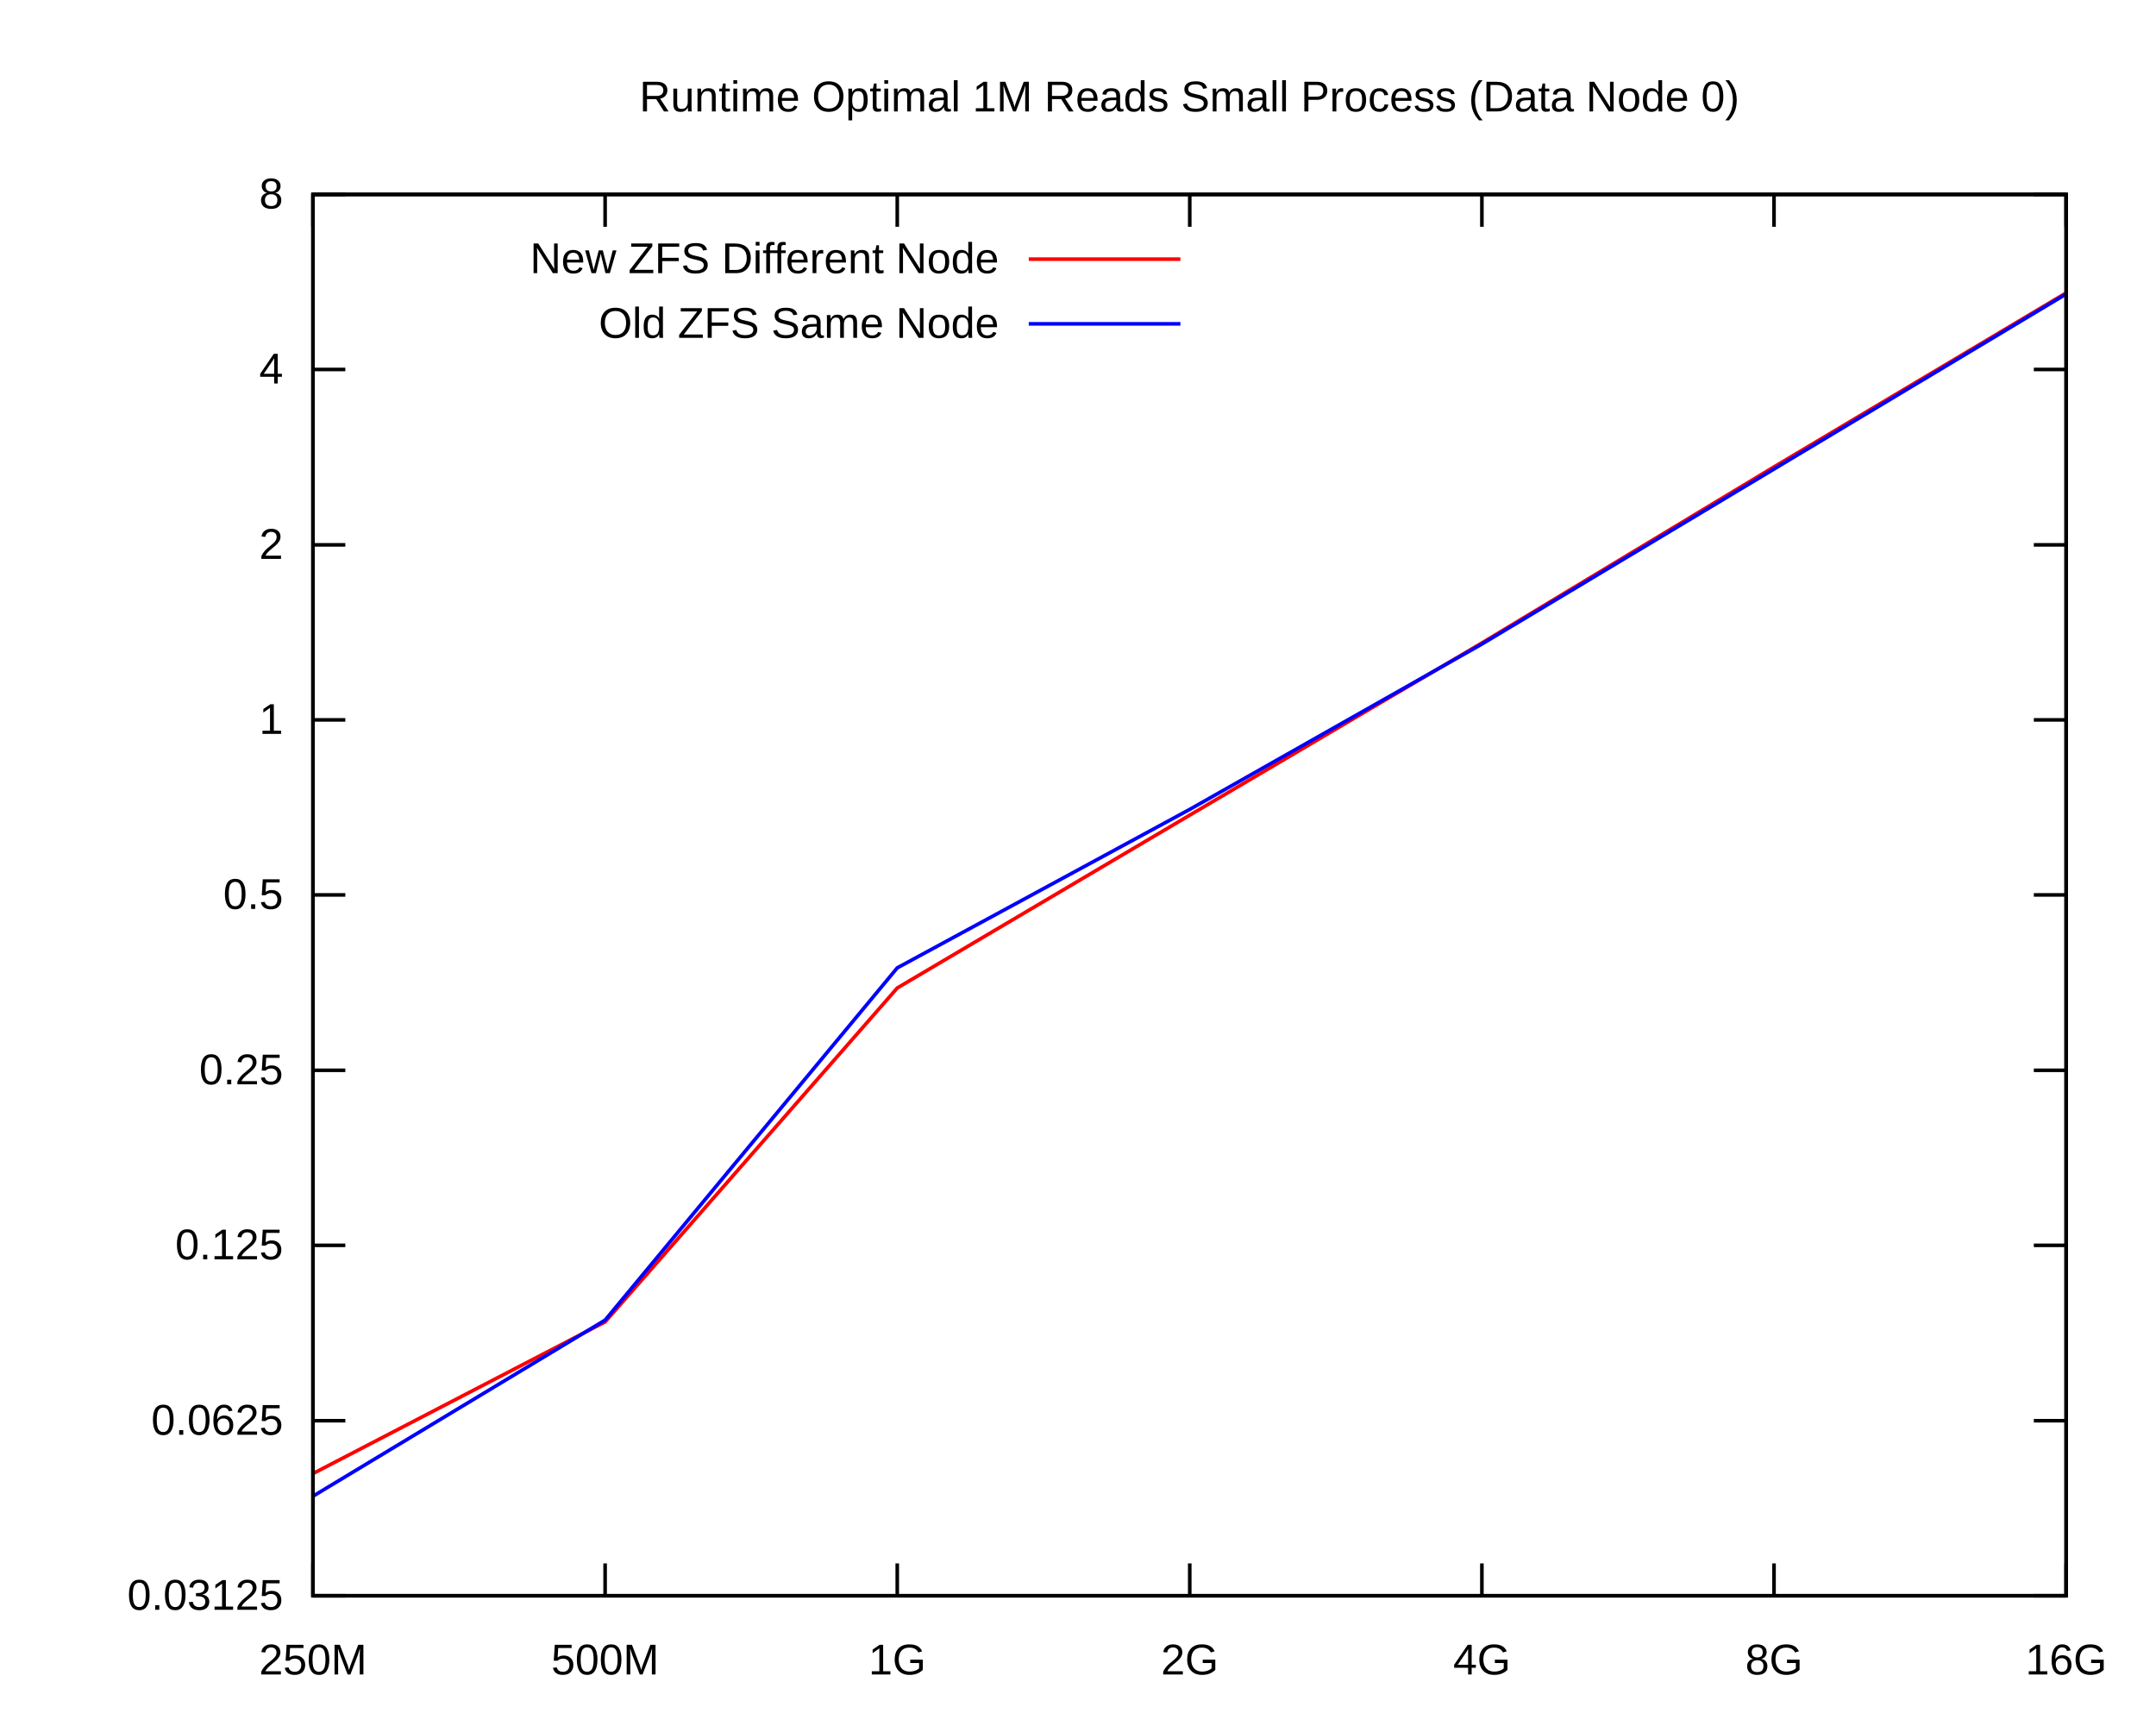
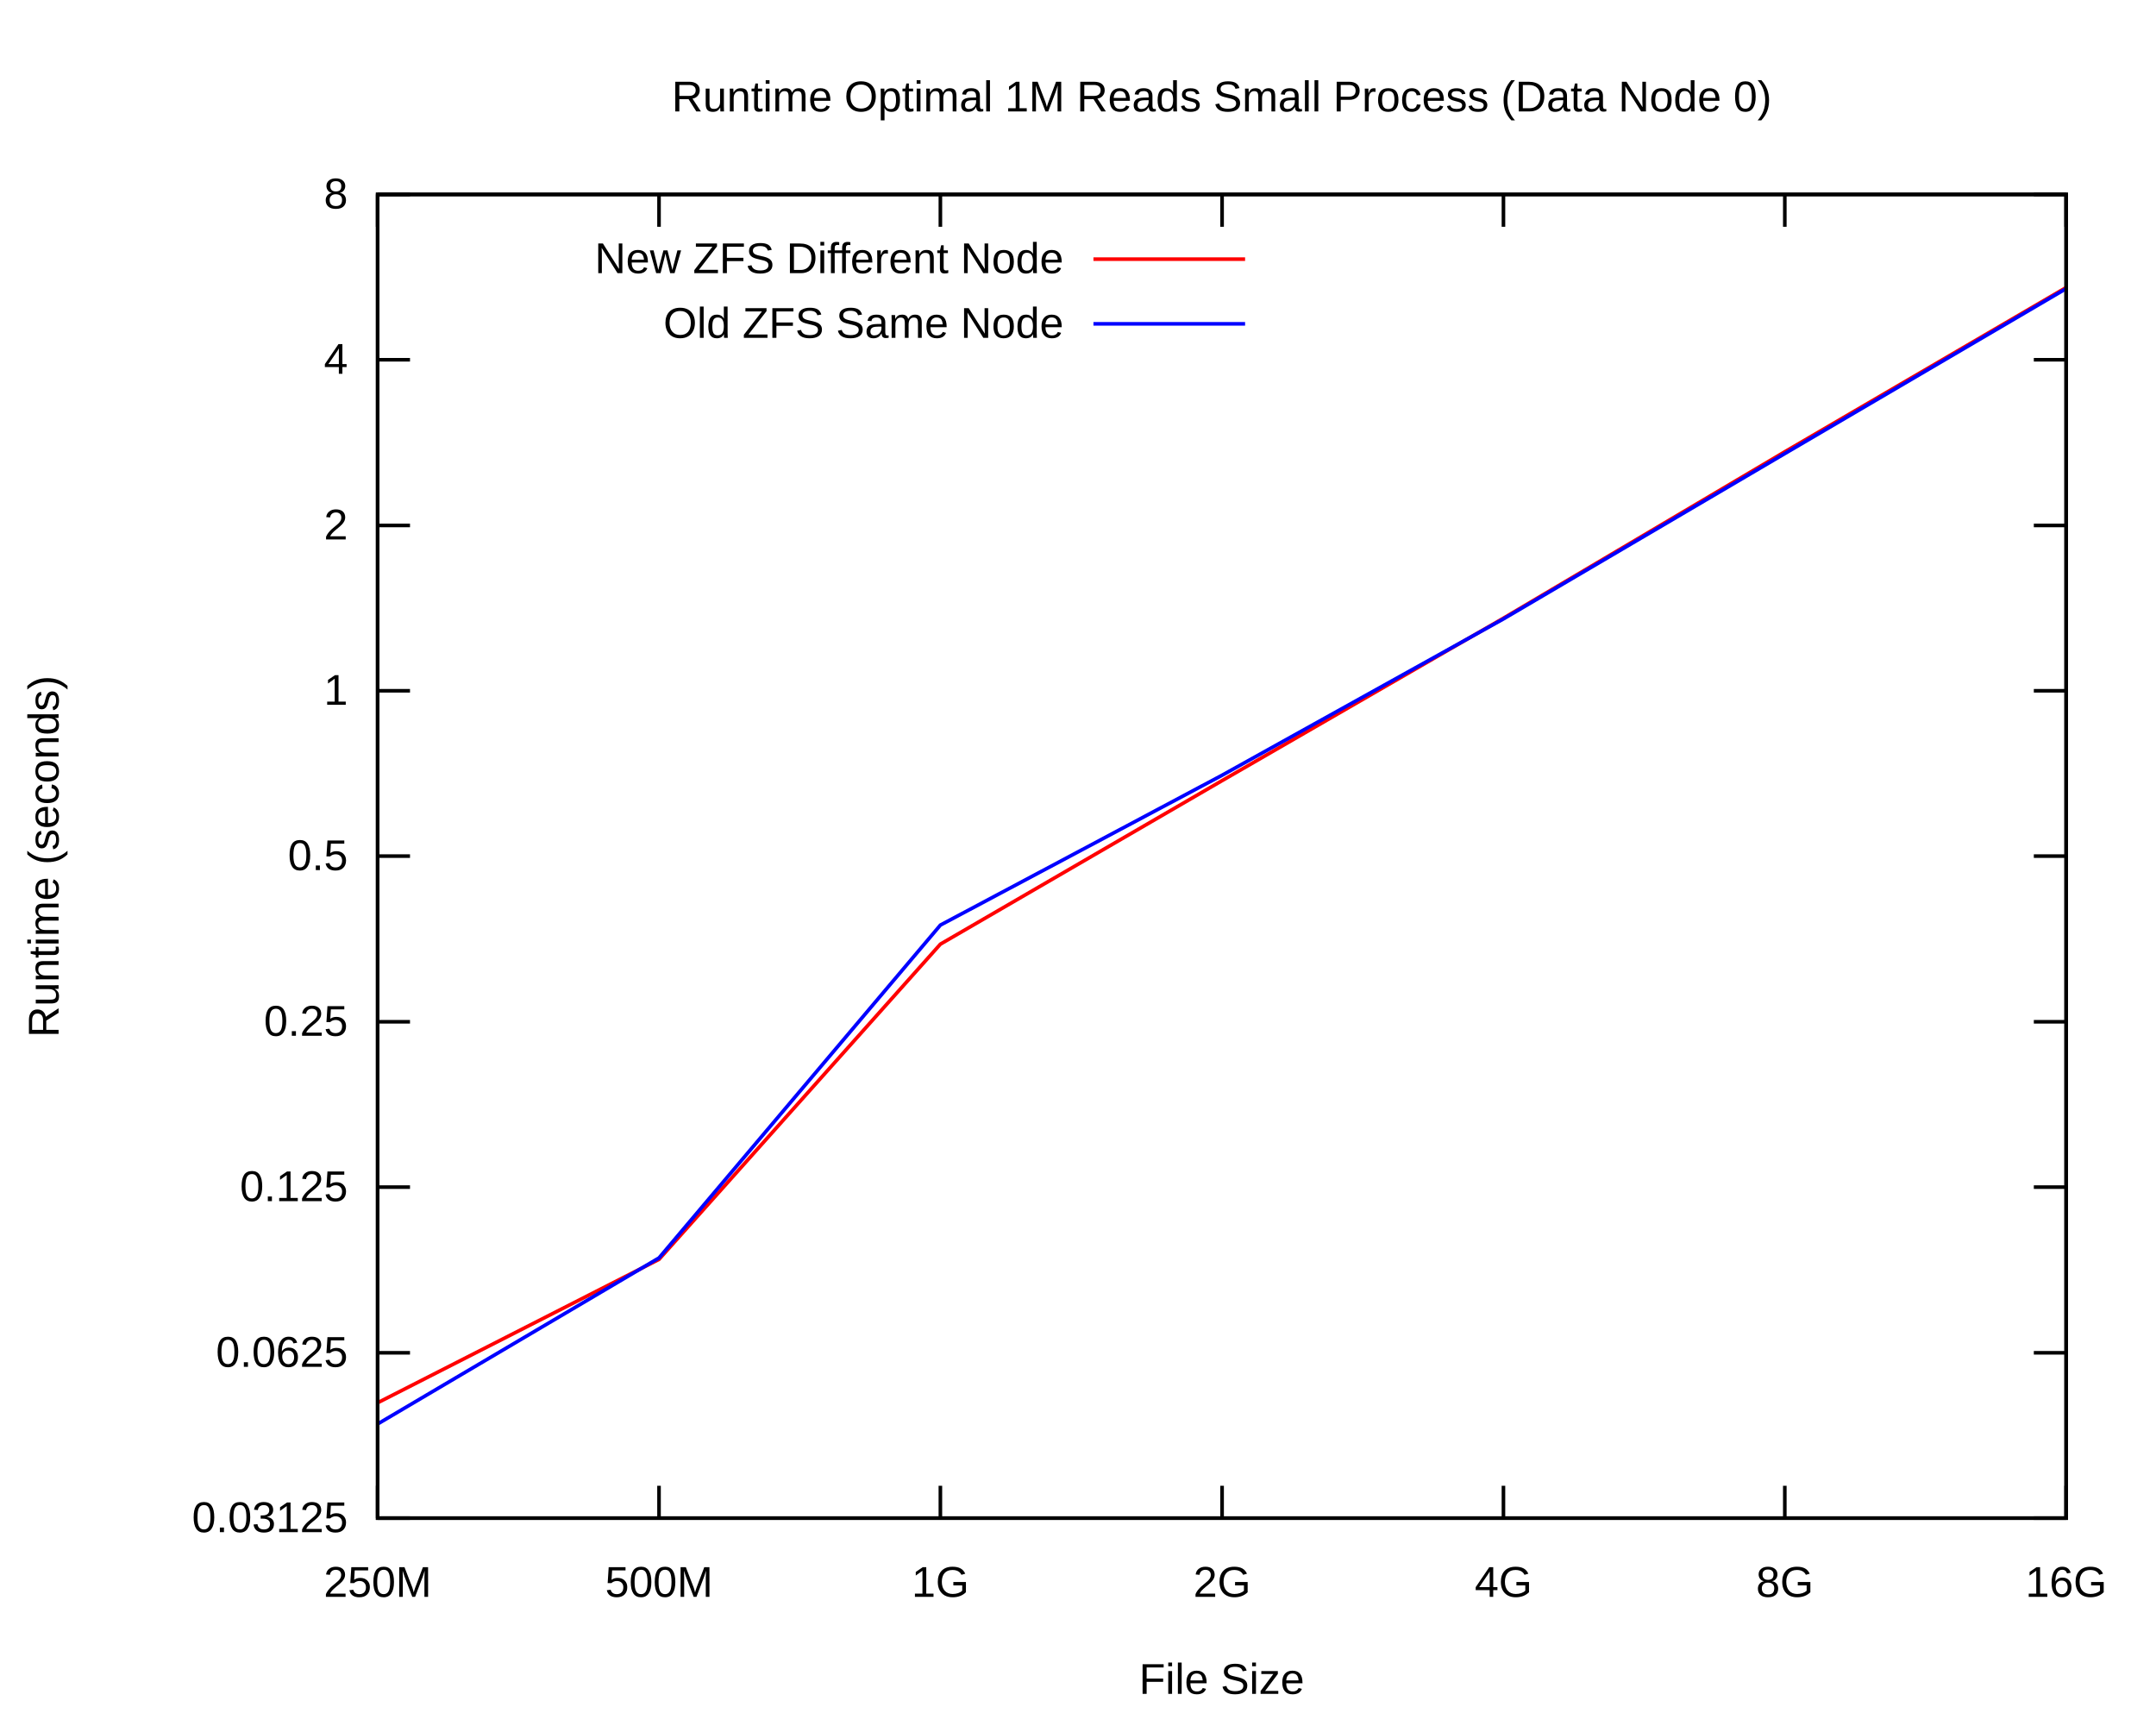
<svg xmlns="http://www.w3.org/2000/svg" xmlns:xlink="http://www.w3.org/1999/xlink" width="600" height="480" viewBox="0 0 600 480">
  <g id="gnuplot_canvas">
    <rect x="0" y="0" width="600" height="480" fill="none" />
    <defs>
      <circle id="gpDot" r="0.5" stroke-width="0.5" />
      <path id="gpPt0" stroke-width="0.222" stroke="currentColor" d="M-1,0 h2 M0,-1 v2" />
      <path id="gpPt1" stroke-width="0.222" stroke="currentColor" d="M-1,-1 L1,1 M1,-1 L-1,1" />
      <path id="gpPt2" stroke-width="0.222" stroke="currentColor" d="M-1,0 L1,0 M0,-1 L0,1 M-1,-1 L1,1 M-1,1 L1,-1" />
      <rect id="gpPt3" stroke-width="0.222" stroke="currentColor" x="-1" y="-1" width="2" height="2" />
      <rect id="gpPt4" stroke-width="0.222" stroke="currentColor" fill="currentColor" x="-1" y="-1" width="2" height="2" />
      <circle id="gpPt5" stroke-width="0.222" stroke="currentColor" cx="0" cy="0" r="1" />
      <use xlink:href="#gpPt5" id="gpPt6" fill="currentColor" stroke="none" />
      <path id="gpPt7" stroke-width="0.222" stroke="currentColor" d="M0,-1.33 L-1.33,0.67 L1.33,0.67 z" />
      <use xlink:href="#gpPt7" id="gpPt8" fill="currentColor" stroke="none" />
      <use xlink:href="#gpPt7" id="gpPt9" stroke="currentColor" transform="rotate(180)" />
      <use xlink:href="#gpPt9" id="gpPt10" fill="currentColor" stroke="none" />
      <use xlink:href="#gpPt3" id="gpPt11" stroke="currentColor" transform="rotate(45)" />
      <use xlink:href="#gpPt11" id="gpPt12" fill="currentColor" stroke="none" />
      <path id="gpPt13" stroke-width="0.222" stroke="currentColor" d="M0,1.330 L1.265,0.411 L0.782,-1.067 L-0.782,-1.076 L-1.265,0.411 z" />
      <use xlink:href="#gpPt13" id="gpPt14" fill="currentColor" stroke="none" />
      <filter id="textbox" filterUnits="objectBoundingBox" x="0" y="0" height="1" width="1">
        <feFlood flood-color="white" flood-opacity="1" result="bgnd" />
        <feComposite in="SourceGraphic" in2="bgnd" operator="atop" />
      </filter>
      <filter id="greybox" filterUnits="objectBoundingBox" x="0" y="0" height="1" width="1">
        <feFlood flood-color="lightgrey" flood-opacity="1" result="grey" />
        <feComposite in="SourceGraphic" in2="grey" operator="atop" />
      </filter>
    </defs>
    <g fill="none" color="white" stroke="currentColor" stroke-width="1.00" stroke-linecap="butt" stroke-linejoin="miter">
</g>
    <g fill="none" color="black" stroke="currentColor" stroke-width="1.00" stroke-linecap="butt" stroke-linejoin="miter">
-       <path stroke="black" d="M87.1,444.0 L96.1,444.0 M575.0,444.0 L566.0,444.0  " />
-       <g transform="translate(78.8,447.9)" stroke="none" fill="black" font-family="Arial" font-size="12.00" text-anchor="end">
+       <path stroke="black" d="M105.1,422.4 L114.1,422.4 M575.0,422.4 L566.0,422.4  " />
+       <g transform="translate(96.8,426.3)" stroke="none" fill="black" font-family="Arial" font-size="12.00" text-anchor="end">
        <text>
          <tspan font-family="Arial"> 0.03125</tspan>
        </text>
      </g>
    </g>
    <g fill="none" color="black" stroke="currentColor" stroke-width="1.00" stroke-linecap="butt" stroke-linejoin="miter">
-       <path stroke="black" d="M87.1,395.3 L96.1,395.3 M575.0,395.3 L566.0,395.3  " />
-       <g transform="translate(78.8,399.2)" stroke="none" fill="black" font-family="Arial" font-size="12.00" text-anchor="end">
+       <path stroke="black" d="M105.1,376.4 L114.1,376.4 M575.0,376.4 L566.0,376.4  " />
+       <g transform="translate(96.8,380.3)" stroke="none" fill="black" font-family="Arial" font-size="12.00" text-anchor="end">
        <text>
          <tspan font-family="Arial"> 0.0625</tspan>
        </text>
      </g>
    </g>
    <g fill="none" color="black" stroke="currentColor" stroke-width="1.00" stroke-linecap="butt" stroke-linejoin="miter">
-       <path stroke="black" d="M87.1,346.5 L96.1,346.5 M575.0,346.5 L566.0,346.5  " />
-       <g transform="translate(78.8,350.4)" stroke="none" fill="black" font-family="Arial" font-size="12.00" text-anchor="end">
+       <path stroke="black" d="M105.1,330.3 L114.1,330.3 M575.0,330.3 L566.0,330.3  " />
+       <g transform="translate(96.8,334.2)" stroke="none" fill="black" font-family="Arial" font-size="12.00" text-anchor="end">
        <text>
          <tspan font-family="Arial"> 0.125</tspan>
        </text>
      </g>
    </g>
    <g fill="none" color="black" stroke="currentColor" stroke-width="1.00" stroke-linecap="butt" stroke-linejoin="miter">
-       <path stroke="black" d="M87.1,297.8 L96.1,297.8 M575.0,297.8 L566.0,297.8  " />
-       <g transform="translate(78.8,301.7)" stroke="none" fill="black" font-family="Arial" font-size="12.00" text-anchor="end">
+       <path stroke="black" d="M105.1,284.3 L114.1,284.3 M575.0,284.3 L566.0,284.3  " />
+       <g transform="translate(96.8,288.2)" stroke="none" fill="black" font-family="Arial" font-size="12.00" text-anchor="end">
        <text>
          <tspan font-family="Arial"> 0.25</tspan>
        </text>
      </g>
    </g>
    <g fill="none" color="black" stroke="currentColor" stroke-width="1.00" stroke-linecap="butt" stroke-linejoin="miter">
-       <path stroke="black" d="M87.1,249.0 L96.1,249.0 M575.0,249.0 L566.0,249.0  " />
-       <g transform="translate(78.8,252.9)" stroke="none" fill="black" font-family="Arial" font-size="12.00" text-anchor="end">
+       <path stroke="black" d="M105.1,238.2 L114.1,238.2 M575.0,238.2 L566.0,238.2  " />
+       <g transform="translate(96.8,242.1)" stroke="none" fill="black" font-family="Arial" font-size="12.00" text-anchor="end">
        <text>
          <tspan font-family="Arial"> 0.5</tspan>
        </text>
      </g>
    </g>
    <g fill="none" color="black" stroke="currentColor" stroke-width="1.00" stroke-linecap="butt" stroke-linejoin="miter">
-       <path stroke="black" d="M87.1,200.3 L96.1,200.3 M575.0,200.3 L566.0,200.3  " />
-       <g transform="translate(78.8,204.2)" stroke="none" fill="black" font-family="Arial" font-size="12.00" text-anchor="end">
+       <path stroke="black" d="M105.1,192.2 L114.1,192.2 M575.0,192.2 L566.0,192.2  " />
+       <g transform="translate(96.8,196.1)" stroke="none" fill="black" font-family="Arial" font-size="12.00" text-anchor="end">
        <text>
          <tspan font-family="Arial"> 1</tspan>
        </text>
      </g>
    </g>
    <g fill="none" color="black" stroke="currentColor" stroke-width="1.00" stroke-linecap="butt" stroke-linejoin="miter">
-       <path stroke="black" d="M87.1,151.6 L96.1,151.6 M575.0,151.6 L566.0,151.6  " />
-       <g transform="translate(78.8,155.5)" stroke="none" fill="black" font-family="Arial" font-size="12.00" text-anchor="end">
+       <path stroke="black" d="M105.1,146.2 L114.1,146.2 M575.0,146.2 L566.0,146.2  " />
+       <g transform="translate(96.8,150.1)" stroke="none" fill="black" font-family="Arial" font-size="12.00" text-anchor="end">
        <text>
          <tspan font-family="Arial"> 2</tspan>
        </text>
      </g>
    </g>
    <g fill="none" color="black" stroke="currentColor" stroke-width="1.00" stroke-linecap="butt" stroke-linejoin="miter">
-       <path stroke="black" d="M87.1,102.8 L96.1,102.8 M575.0,102.8 L566.0,102.8  " />
-       <g transform="translate(78.8,106.7)" stroke="none" fill="black" font-family="Arial" font-size="12.00" text-anchor="end">
+       <path stroke="black" d="M105.1,100.1 L114.1,100.1 M575.0,100.1 L566.0,100.1  " />
+       <g transform="translate(96.8,104.0)" stroke="none" fill="black" font-family="Arial" font-size="12.00" text-anchor="end">
        <text>
          <tspan font-family="Arial"> 4</tspan>
        </text>
      </g>
    </g>
    <g fill="none" color="black" stroke="currentColor" stroke-width="1.00" stroke-linecap="butt" stroke-linejoin="miter">
-       <path stroke="black" d="M87.1,54.1 L96.1,54.1 M575.0,54.1 L566.0,54.1  " />
-       <g transform="translate(78.8,58.0)" stroke="none" fill="black" font-family="Arial" font-size="12.00" text-anchor="end">
+       <path stroke="black" d="M105.1,54.1 L114.1,54.1 M575.0,54.1 L566.0,54.1  " />
+       <g transform="translate(96.8,58.0)" stroke="none" fill="black" font-family="Arial" font-size="12.00" text-anchor="end">
        <text>
          <tspan font-family="Arial"> 8</tspan>
        </text>
      </g>
    </g>
    <g fill="none" color="black" stroke="currentColor" stroke-width="1.00" stroke-linecap="butt" stroke-linejoin="miter">
-       <path stroke="black" d="M87.1,444.0 L87.1,435.0 M87.1,54.1 L87.1,63.1  " />
-       <g transform="translate(87.1,465.9)" stroke="none" fill="black" font-family="Arial" font-size="12.00" text-anchor="middle">
+       <path stroke="black" d="M105.1,422.4 L105.1,413.4 M105.1,54.1 L105.1,63.1  " />
+       <g transform="translate(105.1,444.3)" stroke="none" fill="black" font-family="Arial" font-size="12.00" text-anchor="middle">
        <text>
          <tspan font-family="Arial">250M</tspan>
        </text>
      </g>
    </g>
    <g fill="none" color="black" stroke="currentColor" stroke-width="1.00" stroke-linecap="butt" stroke-linejoin="miter">
-       <path stroke="black" d="M168.4,444.0 L168.4,435.0 M168.4,54.1 L168.4,63.1  " />
-       <g transform="translate(168.4,465.9)" stroke="none" fill="black" font-family="Arial" font-size="12.00" text-anchor="middle">
+       <path stroke="black" d="M183.4,422.4 L183.4,413.4 M183.4,54.1 L183.4,63.1  " />
+       <g transform="translate(183.4,444.3)" stroke="none" fill="black" font-family="Arial" font-size="12.00" text-anchor="middle">
        <text>
          <tspan font-family="Arial">500M</tspan>
        </text>
      </g>
    </g>
    <g fill="none" color="black" stroke="currentColor" stroke-width="1.00" stroke-linecap="butt" stroke-linejoin="miter">
-       <path stroke="black" d="M249.7,444.0 L249.7,435.0 M249.7,54.1 L249.7,63.1  " />
-       <g transform="translate(249.7,465.9)" stroke="none" fill="black" font-family="Arial" font-size="12.00" text-anchor="middle">
+       <path stroke="black" d="M261.7,422.4 L261.7,413.4 M261.7,54.1 L261.7,63.1  " />
+       <g transform="translate(261.7,444.3)" stroke="none" fill="black" font-family="Arial" font-size="12.00" text-anchor="middle">
        <text>
          <tspan font-family="Arial">1G</tspan>
        </text>
      </g>
    </g>
    <g fill="none" color="black" stroke="currentColor" stroke-width="1.00" stroke-linecap="butt" stroke-linejoin="miter">
-       <path stroke="black" d="M331.1,444.0 L331.1,435.0 M331.1,54.1 L331.1,63.1  " />
-       <g transform="translate(331.1,465.9)" stroke="none" fill="black" font-family="Arial" font-size="12.00" text-anchor="middle">
+       <path stroke="black" d="M340.1,422.4 L340.1,413.4 M340.1,54.1 L340.1,63.1  " />
+       <g transform="translate(340.1,444.3)" stroke="none" fill="black" font-family="Arial" font-size="12.00" text-anchor="middle">
        <text>
          <tspan font-family="Arial">2G</tspan>
        </text>
      </g>
    </g>
    <g fill="none" color="black" stroke="currentColor" stroke-width="1.00" stroke-linecap="butt" stroke-linejoin="miter">
-       <path stroke="black" d="M412.4,444.0 L412.4,435.0 M412.4,54.1 L412.4,63.1  " />
-       <g transform="translate(412.4,465.9)" stroke="none" fill="black" font-family="Arial" font-size="12.00" text-anchor="middle">
+       <path stroke="black" d="M418.4,422.4 L418.4,413.4 M418.4,54.1 L418.4,63.1  " />
+       <g transform="translate(418.4,444.3)" stroke="none" fill="black" font-family="Arial" font-size="12.00" text-anchor="middle">
        <text>
          <tspan font-family="Arial">4G</tspan>
        </text>
      </g>
    </g>
    <g fill="none" color="black" stroke="currentColor" stroke-width="1.00" stroke-linecap="butt" stroke-linejoin="miter">
-       <path stroke="black" d="M493.7,444.0 L493.7,435.0 M493.7,54.1 L493.7,63.1  " />
-       <g transform="translate(493.7,465.9)" stroke="none" fill="black" font-family="Arial" font-size="12.00" text-anchor="middle">
+       <path stroke="black" d="M496.7,422.4 L496.7,413.4 M496.7,54.1 L496.7,63.1  " />
+       <g transform="translate(496.7,444.3)" stroke="none" fill="black" font-family="Arial" font-size="12.00" text-anchor="middle">
        <text>
          <tspan font-family="Arial">8G</tspan>
        </text>
      </g>
    </g>
    <g fill="none" color="black" stroke="currentColor" stroke-width="1.00" stroke-linecap="butt" stroke-linejoin="miter">
-       <path stroke="black" d="M575.0,444.0 L575.0,435.0 M575.0,54.1 L575.0,63.1  " />
-       <g transform="translate(575.0,465.9)" stroke="none" fill="black" font-family="Arial" font-size="12.00" text-anchor="middle">
+       <path stroke="black" d="M575.0,422.4 L575.0,413.4 M575.0,54.1 L575.0,63.1  " />
+       <g transform="translate(575.0,444.3)" stroke="none" fill="black" font-family="Arial" font-size="12.00" text-anchor="middle">
        <text>
          <tspan font-family="Arial">16G</tspan>
        </text>
      </g>
    </g>
    <g fill="none" color="black" stroke="currentColor" stroke-width="1.00" stroke-linecap="butt" stroke-linejoin="miter">
</g>
    <g fill="none" color="black" stroke="currentColor" stroke-width="1.00" stroke-linecap="butt" stroke-linejoin="miter">
-       <path stroke="black" d="M87.1,54.1 L87.1,444.0 L575.0,444.0 L575.0,54.1 L87.1,54.1 Z  " />
-     </g>
-     <g fill="none" color="black" stroke="currentColor" stroke-width="1.00" stroke-linecap="butt" stroke-linejoin="miter">
-       <g transform="translate(331.0,31.0)" stroke="none" fill="black" font-family="Arial" font-size="12.00" text-anchor="middle">
+       <path stroke="black" d="M105.1,54.1 L105.1,422.4 L575.0,422.4 L575.0,54.1 L105.1,54.1 Z  " />
+     </g>
+     <g fill="none" color="black" stroke="currentColor" stroke-width="1.00" stroke-linecap="butt" stroke-linejoin="miter">
+       <g transform="translate(16.3,238.3) rotate(270)" stroke="none" fill="black" font-family="Arial" font-size="12.00" text-anchor="middle">
+         <text>
+           <tspan font-family="Arial">Runtime (seconds)</tspan>
+         </text>
+       </g>
+     </g>
+     <g fill="none" color="black" stroke="currentColor" stroke-width="1.00" stroke-linecap="butt" stroke-linejoin="miter">
+       <g transform="translate(340.0,471.3)" stroke="none" fill="black" font-family="Arial" font-size="12.00" text-anchor="middle">
+         <text>
+           <tspan font-family="Arial">File Size</tspan>
+         </text>
+       </g>
+     </g>
+     <g fill="none" color="black" stroke="currentColor" stroke-width="1.00" stroke-linecap="butt" stroke-linejoin="miter">
+       <g transform="translate(340.0,31.0)" stroke="none" fill="black" font-family="Arial" font-size="12.00" text-anchor="middle">
        <text>
          <tspan font-family="Arial">Runtime Optimal 1M Reads Small Process (Data Node 0)</tspan>
        </text>
      </g>
    </g>
    <g id="gnuplot_plot_1">
      <g fill="none" color="black" stroke="currentColor" stroke-width="1.00" stroke-linecap="butt" stroke-linejoin="miter">
-         <g transform="translate(278.0,76.0)" stroke="none" fill="black" font-family="Arial" font-size="12.00" text-anchor="end">
+         <g transform="translate(296.0,76.0)" stroke="none" fill="black" font-family="Arial" font-size="12.00" text-anchor="end">
          <text>
            <tspan font-family="Arial">New ZFS Different Node</tspan>
          </text>
        </g>
      </g>
      <g fill="none" color="black" stroke="currentColor" stroke-width="1.00" stroke-linecap="butt" stroke-linejoin="miter">
-         <path stroke="rgb(255,   0,   0)" d="M286.3,72.1 L328.5,72.1 M87.1,410.0 L168.4,367.8 L249.7,274.9 L331.1,226.8 L412.4,178.9 L493.7,129.9   L575.0,81.5  " />
+         <path stroke="rgb(255,   0,   0)" d="M304.3,72.1 L346.5,72.1 M105.1,390.3 L183.4,350.4 L261.7,262.7 L340.1,217.2 L418.4,172.0 L496.7,125.7   L575.0,80.0  " />
      </g>
    </g>
    <g id="gnuplot_plot_2">
      <g fill="none" color="black" stroke="currentColor" stroke-width="1.00" stroke-linecap="butt" stroke-linejoin="miter">
-         <g transform="translate(278.0,94.0)" stroke="none" fill="black" font-family="Arial" font-size="12.00" text-anchor="end">
+         <g transform="translate(296.0,94.0)" stroke="none" fill="black" font-family="Arial" font-size="12.00" text-anchor="end">
          <text>
            <tspan font-family="Arial">Old ZFS Same Node</tspan>
          </text>
        </g>
      </g>
      <g fill="none" color="black" stroke="currentColor" stroke-width="1.00" stroke-linecap="butt" stroke-linejoin="miter">
-         <path stroke="rgb(  0,   0, 255)" d="M286.3,90.1 L328.5,90.1 M87.1,416.3 L168.4,367.3 L249.7,269.3 L331.1,225.2 L412.4,179.2 L493.7,130.5   L575.0,81.8  " />
+         <path stroke="rgb(  0,   0, 255)" d="M304.3,90.1 L346.5,90.1 M105.1,396.2 L183.4,350.0 L261.7,257.4 L340.1,215.7 L418.4,172.2 L496.7,126.2   L575.0,80.3  " />
      </g>
    </g>
    <g fill="none" color="white" stroke="rgb(  0,   0, 255)" stroke-width="2.00" stroke-linecap="butt" stroke-linejoin="miter">
</g>
    <g fill="none" color="black" stroke="currentColor" stroke-width="2.00" stroke-linecap="butt" stroke-linejoin="miter">
</g>
    <g fill="none" color="black" stroke="black" stroke-width="1.00" stroke-linecap="butt" stroke-linejoin="miter">
</g>
    <g fill="none" color="black" stroke="currentColor" stroke-width="1.00" stroke-linecap="butt" stroke-linejoin="miter">
-       <path stroke="black" d="M87.1,54.1 L87.1,444.0 L575.0,444.0 L575.0,54.1 L87.1,54.1 Z  " />
+       <path stroke="black" d="M105.1,54.1 L105.1,422.4 L575.0,422.4 L575.0,54.1 L105.1,54.1 Z  " />
    </g>
    <g fill="none" color="black" stroke="currentColor" stroke-width="1.00" stroke-linecap="butt" stroke-linejoin="miter">
</g>
  </g>
</svg>
